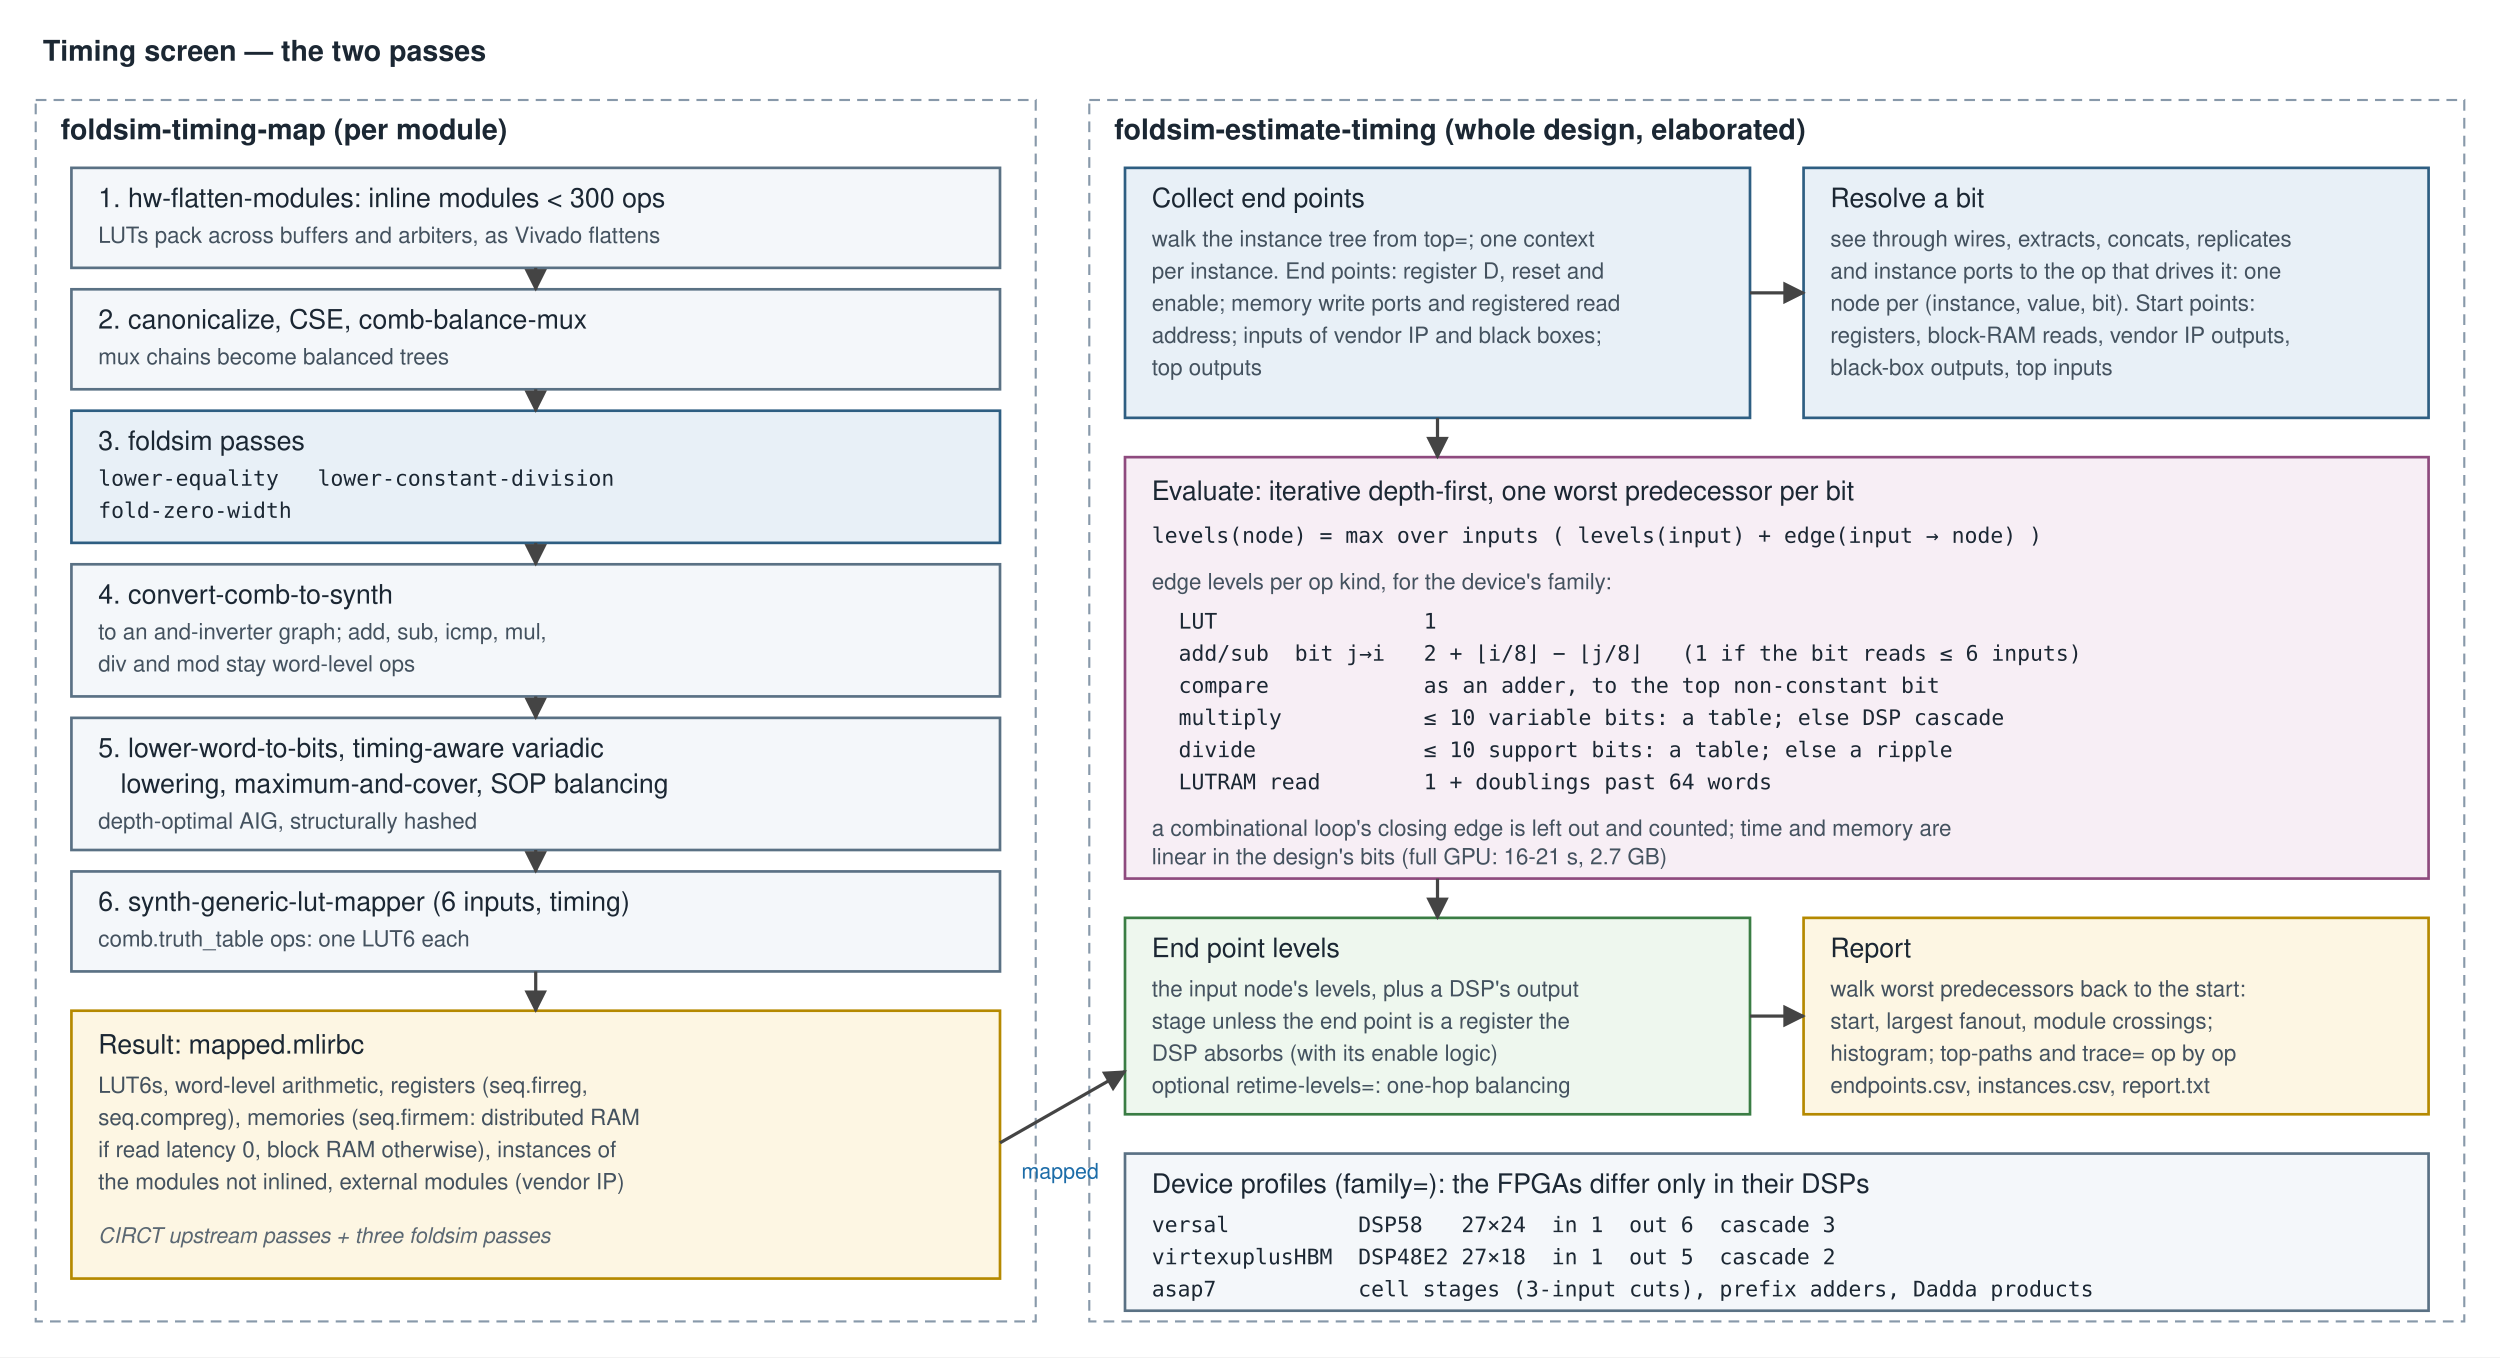
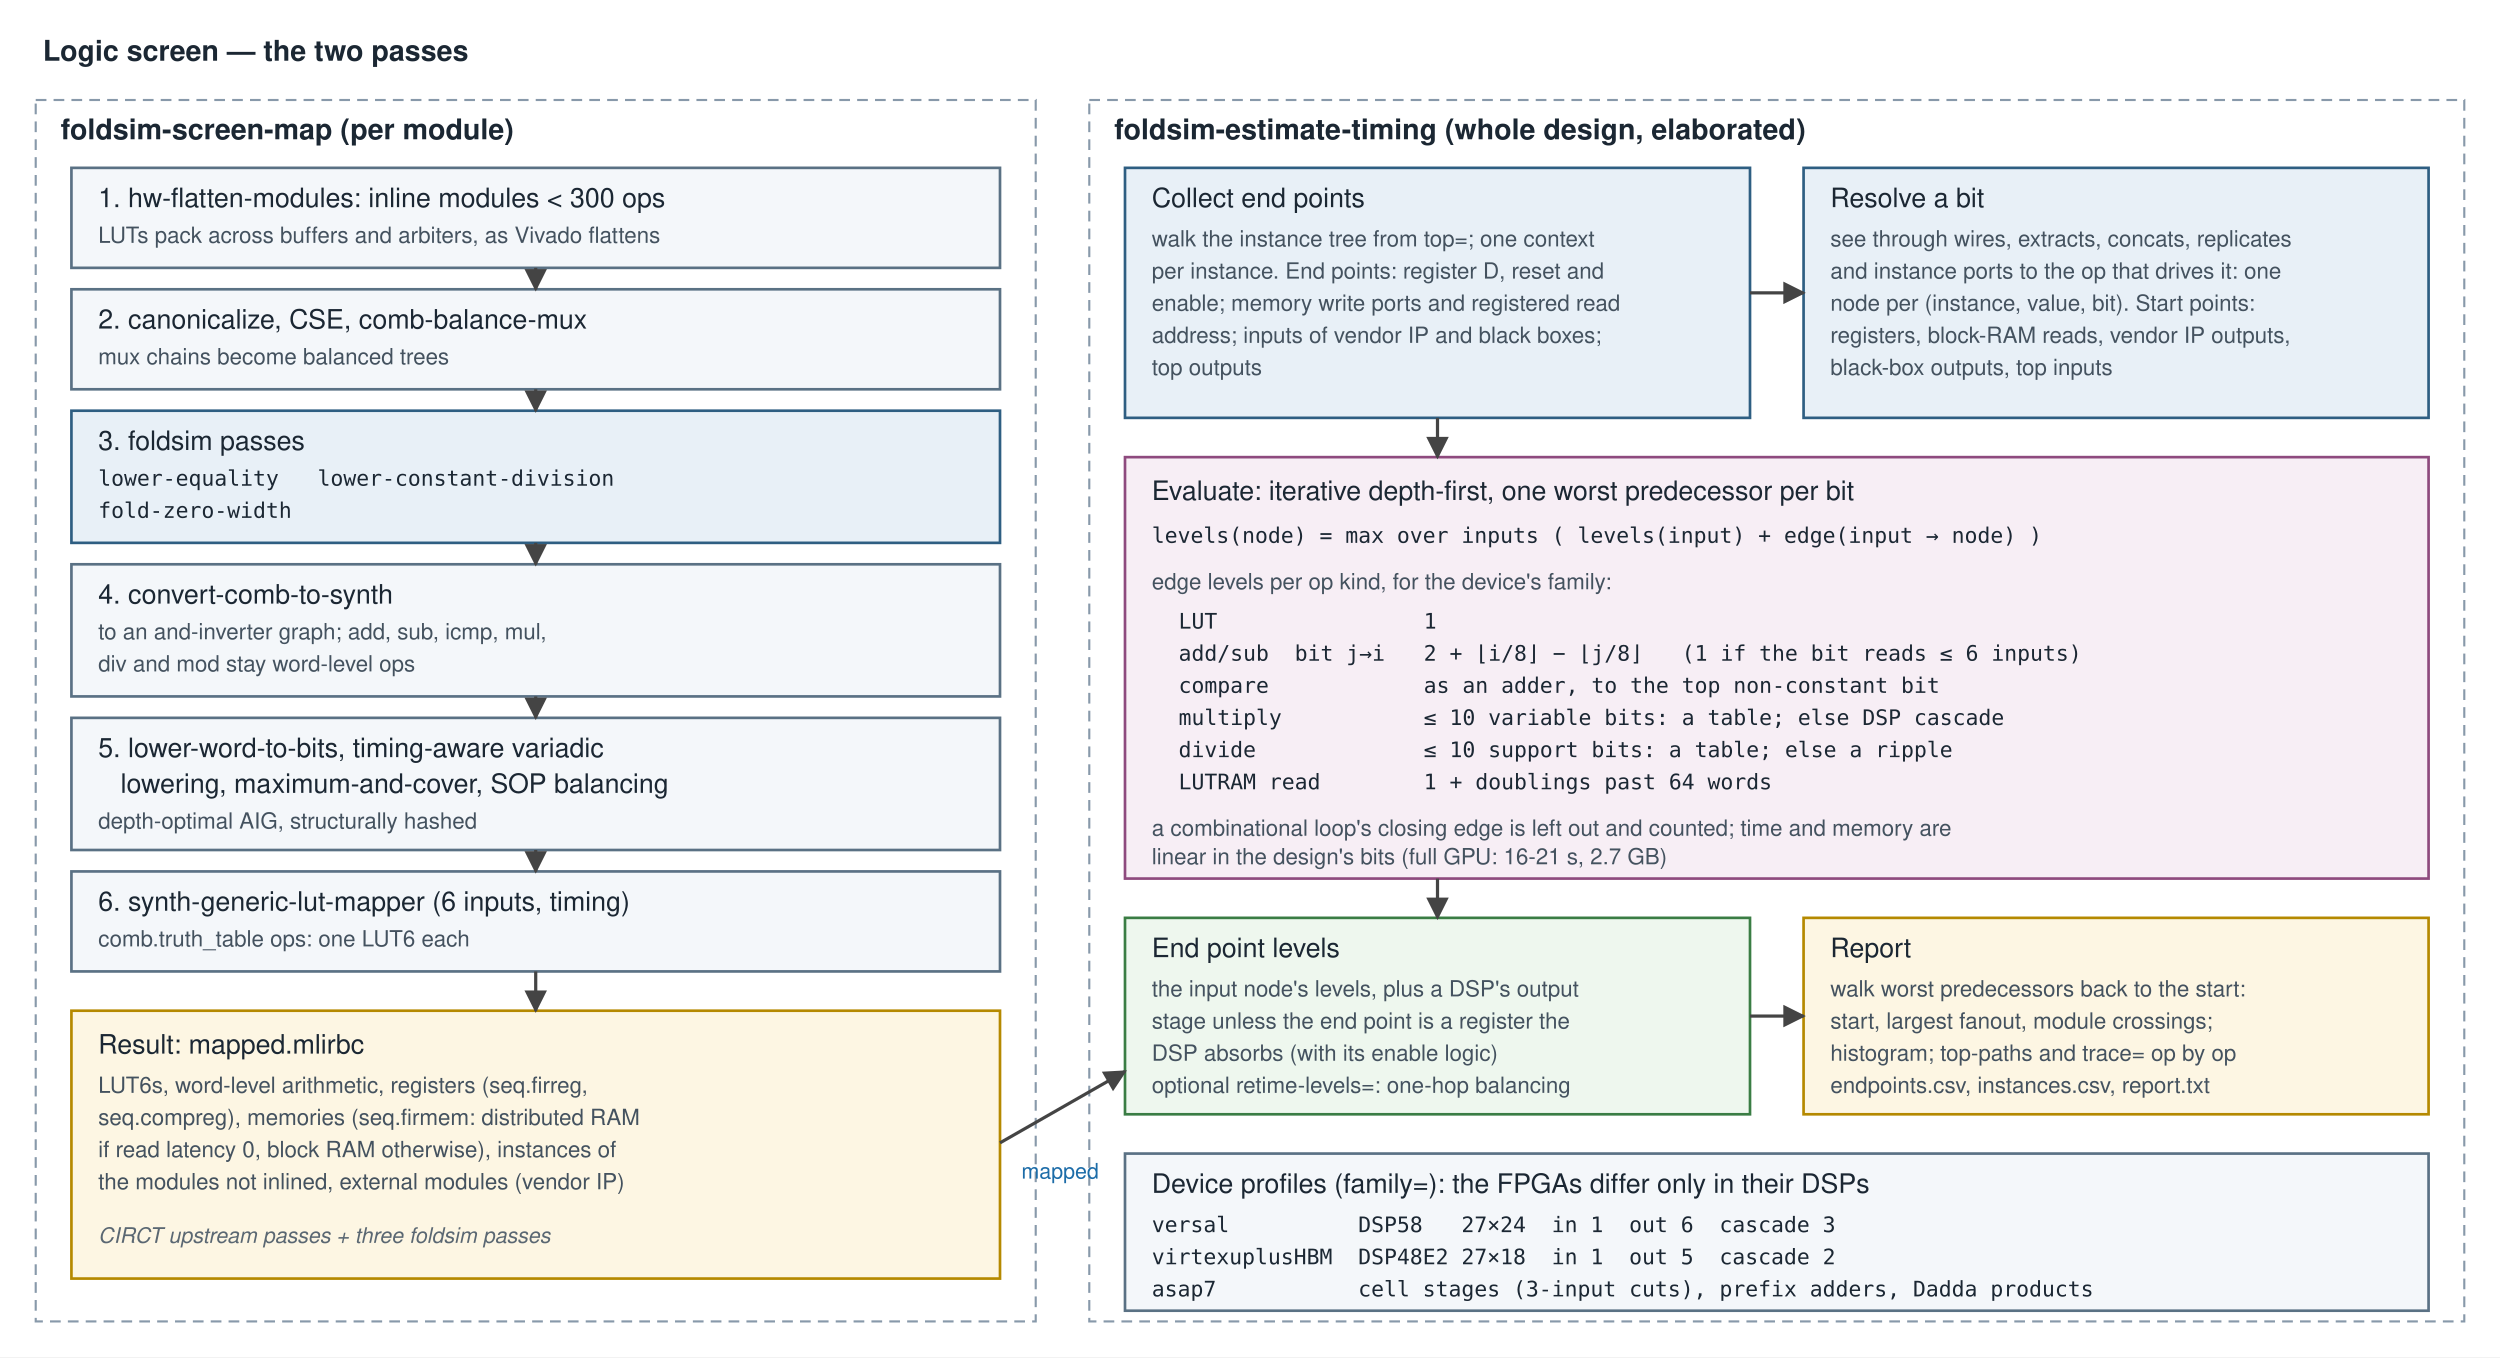
<svg xmlns="http://www.w3.org/2000/svg" xml:space="preserve" viewBox="0 0 1400 760" font-family="Helvetica, Arial, sans-serif">
  <defs>
    <marker id="arr" viewBox="0 0 10 10" refX="9" refY="5" markerWidth="7" markerHeight="7" orient="auto-start-reverse">
      <path d="M0,0 L10,5 L0,10 z" fill="#444" />
    </marker>
  </defs>
  <style>
    .box     { fill:#f4f7fa; stroke:#5a7184; stroke-width:1.5; }
    .unit    { fill:#e8f0f7; stroke:#2e5e82; stroke-width:1.5; }
    .mem     { fill:#fdf6e3; stroke:#b58900; stroke-width:1.5; }
    .sw      { fill:#eef7ee; stroke:#3a7d44; stroke-width:1.5; }
    .core    { fill:#f7eef5; stroke:#8e4a7e; stroke-width:1.5; }
    .grp     { fill:none; stroke:#8899aa; stroke-width:1.2; stroke-dasharray:6 4; }
    .t       { fill:#1b2733; font-size:15px; }
    .tb      { fill:#1b2733; font-size:16px; font-weight:bold; }
    .ts      { fill:#44525f; font-size:12.5px; }
    .tt      { fill:#5a6772; font-size:12px; font-style:italic; }
    .mono    { font-family:'SF Mono',Consolas,monospace; font-size:12px; fill:#1b2733; white-space:pre; }
    .flow    { stroke:#444; stroke-width:1.8; fill:none; marker-end:url(#arr); }
    .lbl     { fill:#1c6ca8; font-size:12px; }
  </style>
  <rect x="0" y="0" width="1400" height="760" fill="#ffffff" />
-   <text x="24" y="34" class="tb" font-size="20">Timing screen — the two passes</text>
+   <text x="24" y="34" class="tb" font-size="20">Logic screen — the two passes</text>
  <rect x="20" y="56" width="560" height="684" class="grp" />
-   <text x="34" y="78" class="tb">foldsim-timing-map (per module)</text>
+   <text x="34" y="78" class="tb">foldsim-screen-map (per module)</text>
  <rect x="40" y="94" width="520" height="56" class="box" />
  <text x="55" y="116" class="t">1. hw-flatten-modules: inline modules &lt; 300 ops</text>
  <text x="55" y="136" class="ts">LUTs pack across buffers and arbiters, as Vivado flattens</text>
  <rect x="40" y="162" width="520" height="56" class="box" />
  <text x="55" y="184" class="t">2. canonicalize, CSE, comb-balance-mux</text>
  <text x="55" y="204" class="ts">mux chains become balanced trees</text>
  <rect x="40" y="230" width="520" height="74" class="unit" />
  <text x="55" y="252" class="t">3. foldsim passes</text>
  <text x="55" y="272" class="mono">lower-equality   lower-constant-division</text>
  <text x="55" y="290" class="mono">fold-zero-width</text>
  <rect x="40" y="316" width="520" height="74" class="box" />
  <text x="55" y="338" class="t">4. convert-comb-to-synth</text>
  <text x="55" y="358" class="ts">to an and-inverter graph; add, sub, icmp, mul,</text>
  <text x="55" y="376" class="ts">div and mod stay word-level ops</text>
  <rect x="40" y="402" width="520" height="74" class="box" />
  <text x="55" y="424" class="t">5. lower-word-to-bits, timing-aware variadic</text>
  <text x="55" y="444" class="t">   lowering, maximum-and-cover, SOP balancing</text>
  <text x="55" y="464" class="ts">depth-optimal AIG, structurally hashed</text>
  <rect x="40" y="488" width="520" height="56" class="box" />
  <text x="55" y="510" class="t">6. synth-generic-lut-mapper (6 inputs, timing)</text>
  <text x="55" y="530" class="ts">comb.truth_table ops: one LUT6 each</text>
  <rect x="40" y="566" width="520" height="150" class="mem" />
  <text x="55" y="590" class="t">Result: mapped.mlirbc</text>
  <text x="55" y="612" class="ts">LUT6s, word-level arithmetic, registers (seq.firreg,</text>
  <text x="55" y="630" class="ts">seq.compreg), memories (seq.firmem: distributed RAM</text>
  <text x="55" y="648" class="ts">if read latency 0, block RAM otherwise), instances of</text>
  <text x="55" y="666" class="ts">the modules not inlined, external modules (vendor IP)</text>
  <text x="55" y="696" class="tt">CIRCT upstream passes + three foldsim passes</text>
  <path d="M300,150 L300,162" class="flow" />
  <path d="M300,218 L300,230" class="flow" />
  <path d="M300,304 L300,316" class="flow" />
  <path d="M300,390 L300,402" class="flow" />
  <path d="M300,476 L300,488" class="flow" />
  <path d="M300,544 L300,566" class="flow" />
  <rect x="610" y="56" width="770" height="684" class="grp" />
  <text x="624" y="78" class="tb">foldsim-estimate-timing (whole design, elaborated)</text>
  <rect x="630" y="94" width="350" height="140" class="unit" />
  <text x="645" y="116" class="t">Collect end points</text>
  <text x="645" y="138" class="ts">walk the instance tree from top=; one context</text>
  <text x="645" y="156" class="ts">per instance. End points: register D, reset and</text>
  <text x="645" y="174" class="ts">enable; memory write ports and registered read</text>
  <text x="645" y="192" class="ts">address; inputs of vendor IP and black boxes;</text>
  <text x="645" y="210" class="ts">top outputs</text>
  <rect x="1010" y="94" width="350" height="140" class="unit" />
  <text x="1025" y="116" class="t">Resolve a bit</text>
  <text x="1025" y="138" class="ts">see through wires, extracts, concats, replicates</text>
  <text x="1025" y="156" class="ts">and instance ports to the op that drives it: one</text>
  <text x="1025" y="174" class="ts">node per (instance, value, bit). Start points:</text>
  <text x="1025" y="192" class="ts">registers, block-RAM reads, vendor IP outputs,</text>
  <text x="1025" y="210" class="ts">black-box outputs, top inputs</text>
  <rect x="630" y="256" width="730" height="236" class="core" />
  <text x="645" y="280" class="t">Evaluate: iterative depth-first, one worst predecessor per bit</text>
  <text x="645" y="304" class="mono">levels(node) = max over inputs ( levels(input) + edge(input → node) )</text>
  <text x="645" y="330" class="ts">edge levels per op kind, for the device's family:</text>
  <text x="660" y="352" class="mono">LUT                1</text>
  <text x="660" y="370" class="mono">add/sub  bit j→i   2 + ⌊i/8⌋ − ⌊j/8⌋   (1 if the bit reads ≤ 6 inputs)</text>
  <text x="660" y="388" class="mono">compare            as an adder, to the top non-constant bit</text>
  <text x="660" y="406" class="mono">multiply           ≤ 10 variable bits: a table; else DSP cascade</text>
  <text x="660" y="424" class="mono">divide             ≤ 10 support bits: a table; else a ripple</text>
  <text x="660" y="442" class="mono">LUTRAM read        1 + doublings past 64 words</text>
  <text x="645" y="468" class="ts">a combinational loop's closing edge is left out and counted; time and memory are</text>
  <text x="645" y="484" class="ts">linear in the design's bits (full GPU: 16-21 s, 2.7 GB)</text>
  <rect x="630" y="514" width="350" height="110" class="sw" />
  <text x="645" y="536" class="t">End point levels</text>
  <text x="645" y="558" class="ts">the input node's levels, plus a DSP's output</text>
  <text x="645" y="576" class="ts">stage unless the end point is a register the</text>
  <text x="645" y="594" class="ts">DSP absorbs (with its enable logic)</text>
  <text x="645" y="612" class="ts">optional retime-levels=: one-hop balancing</text>
  <rect x="1010" y="514" width="350" height="110" class="mem" />
  <text x="1025" y="536" class="t">Report</text>
  <text x="1025" y="558" class="ts">walk worst predecessors back to the start:</text>
  <text x="1025" y="576" class="ts">start, largest fanout, module crossings;</text>
  <text x="1025" y="594" class="ts">histogram; top-paths and trace= op by op</text>
  <text x="1025" y="612" class="ts">endpoints.csv, instances.csv, report.txt</text>
  <rect x="630" y="646" width="730" height="88" class="box" />
  <text x="645" y="668" class="t">Device profiles (family=): the FPGAs differ only in their DSPs</text>
  <text x="645" y="690" class="mono">versal          DSP58   27×24  in 1  out 6  cascade 3</text>
  <text x="645" y="708" class="mono">virtexuplusHBM  DSP48E2 27×18  in 1  out 5  cascade 2</text>
  <text x="645" y="726" class="mono">asap7           cell stages (3-input cuts), prefix adders, Dadda products</text>
  <path d="M980,164 L1010,164" class="flow" />
  <path d="M805,234 L805,256" class="flow" />
  <path d="M805,492 L805,514" class="flow" />
  <path d="M980,569 L1010,569" class="flow" />
  <path d="M560,640 L630,600" class="flow" />
  <text x="572" y="660" class="lbl">mapped</text>
</svg>
